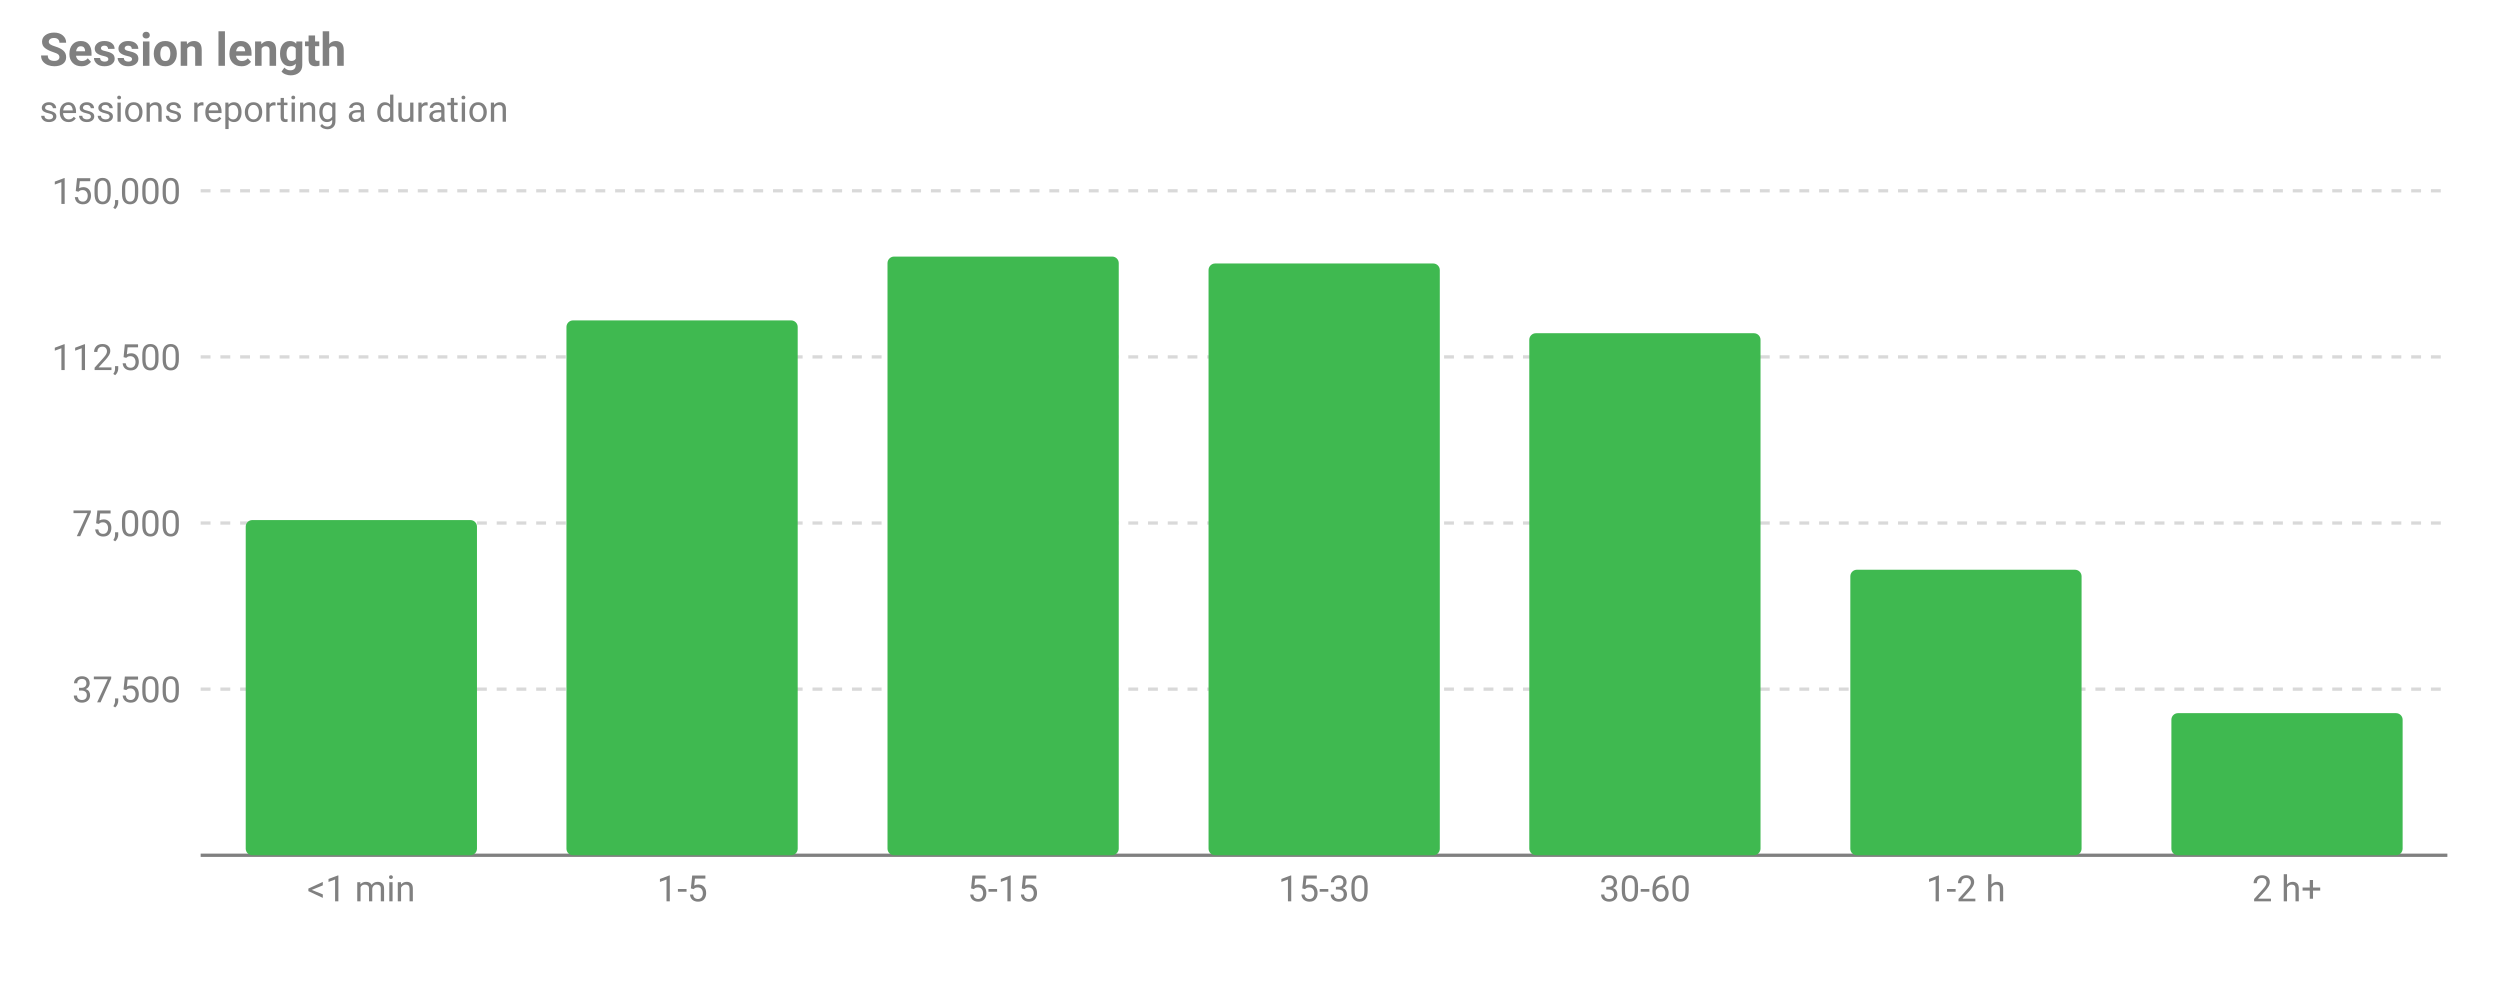
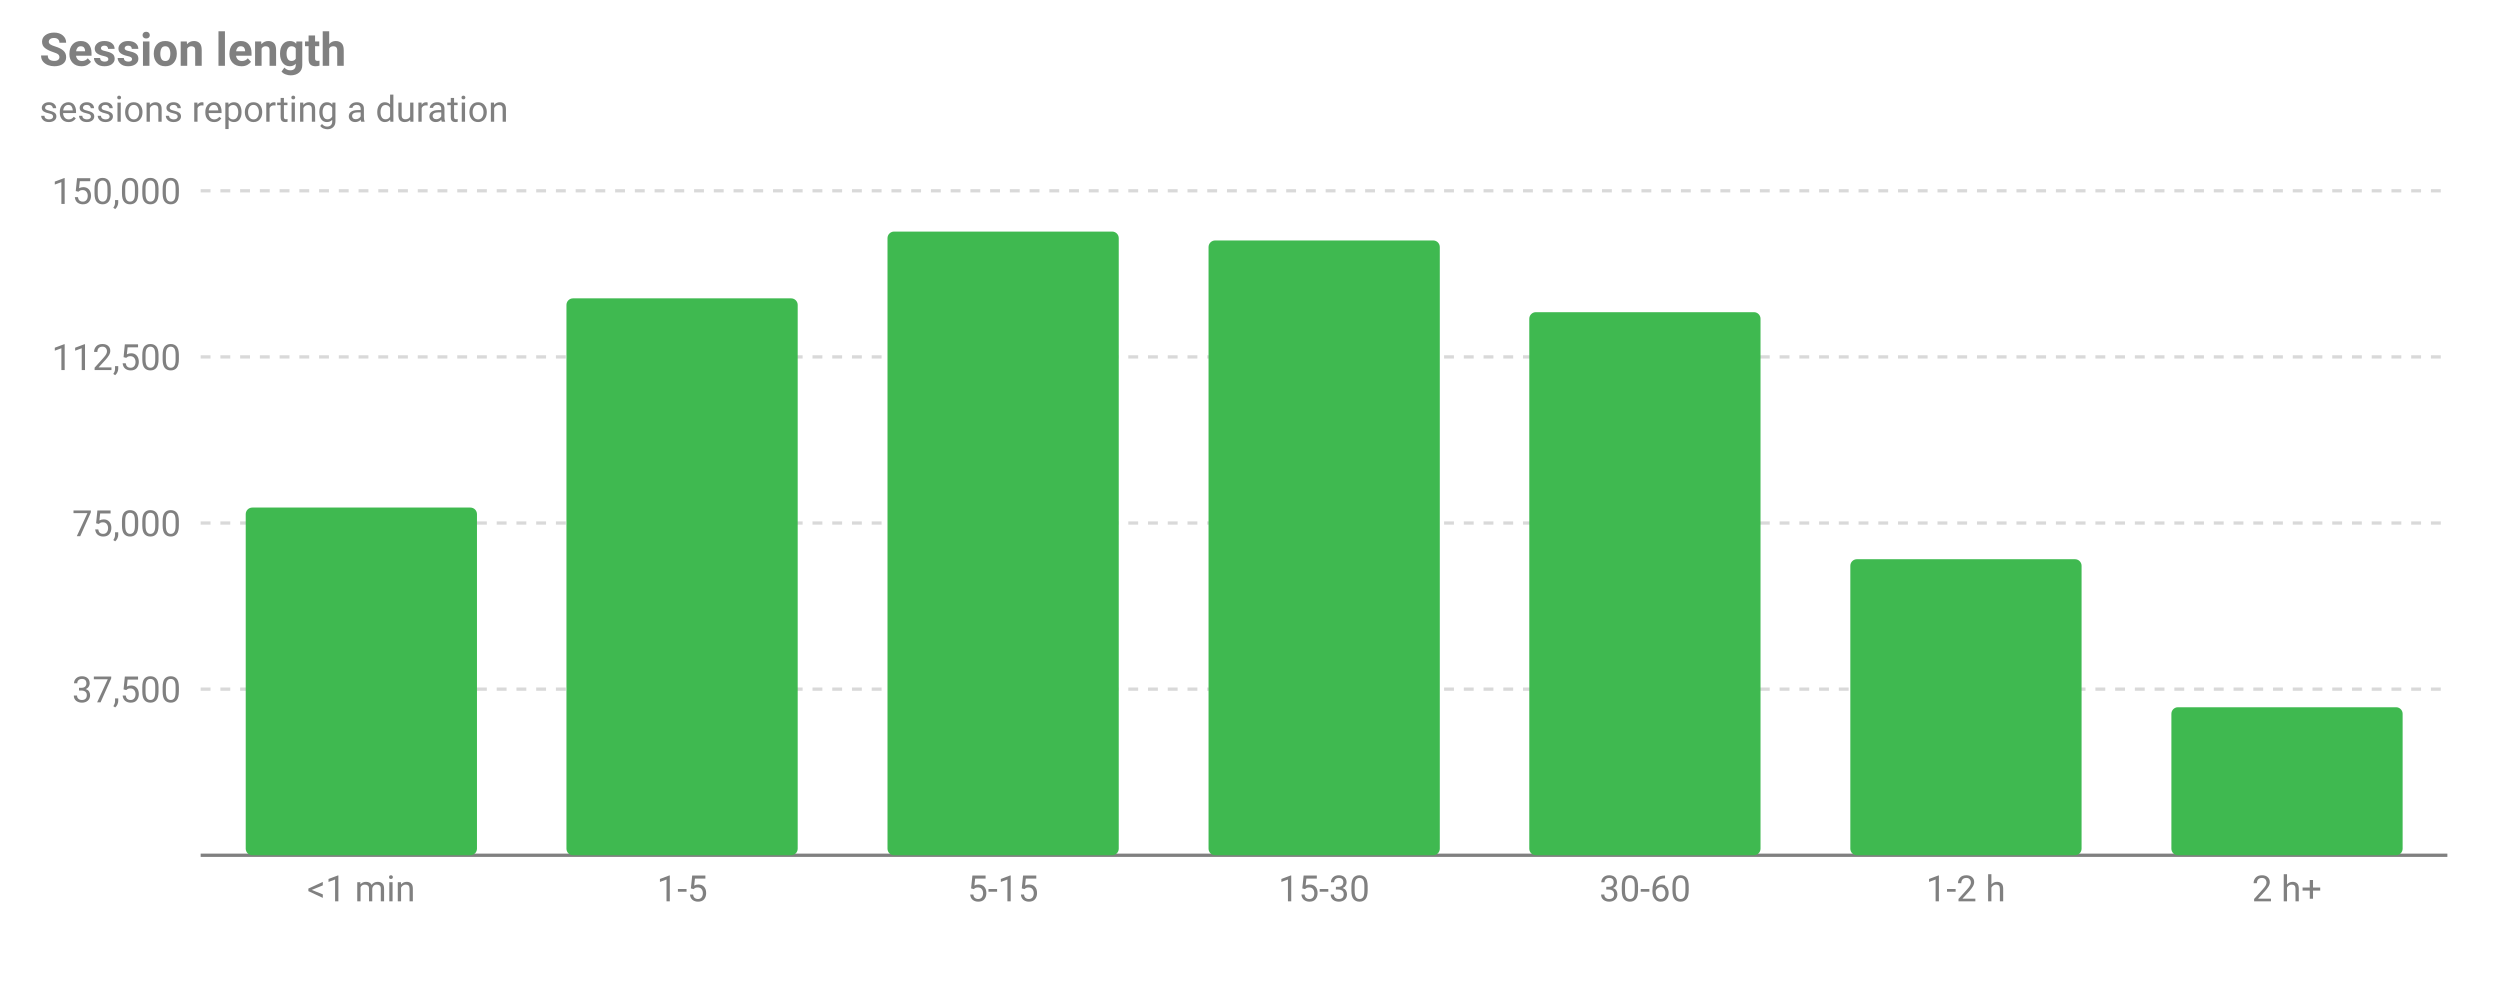
<svg xmlns="http://www.w3.org/2000/svg" width="760" height="300" viewBox="0 0 760 300" role="img" aria-label="Session length">
  <style>
  text{font-family:-apple-system,BlinkMacSystemFont,'Segoe UI',Roboto,Helvetica,Arial,sans-serif}
  .grid{stroke:#808080;stroke-opacity:.3;stroke-width:1}
  .axis{stroke:#808080;stroke-width:1}
  .lbl{fill:#808080;font-size:12px}
  .val{fill:#808080;font-size:12px;font-weight:600}
  .title{fill:#808080;font-size:14px;font-weight:700}
  .sub{fill:#808080;font-size:11px}
  .gap{fill:#808080;opacity:.12}
  .gaplbl{fill:#808080;font-size:10px;opacity:.85}
  .ico{fill:#808080}
  .t1{fill:#e3b341}
  .t2{fill:#d29922}
  .t3{fill:#b7860b}
  .t4{fill:#946f0f}
</style>
  <text x="12" y="20" class="title">Session length</text>
  <text x="12" y="37" class="sub">sessions reporting a duration</text>
  <line x1="61" y1="260" x2="744" y2="260" class="axis" />
  <line x1="61" y1="209.5" x2="744" y2="209.5" class="grid" stroke-dasharray="3 3" />
  <text x="55" y="213.5" class="sub" text-anchor="end">37,500</text>
  <line x1="61" y1="159.0" x2="744" y2="159.0" class="grid" stroke-dasharray="3 3" />
  <text x="55" y="163.0" class="sub" text-anchor="end">75,000</text>
  <line x1="61" y1="108.5" x2="744" y2="108.5" class="grid" stroke-dasharray="3 3" />
  <text x="55" y="112.5" class="sub" text-anchor="end">112,500</text>
  <line x1="61" y1="58.0" x2="744" y2="58.0" class="grid" stroke-dasharray="3 3" />
  <text x="55" y="62.0" class="sub" text-anchor="end">150,000</text>
-   <rect x="74.7" y="158.1" width="70.3" height="101.9" rx="2" fill="#3fb950" data-tip="&lt;1 min: 11% (75,633)" />
+   <rect x="74.7" y="154.3" width="70.3" height="105.7" rx="2" fill="#3fb950" data-tip="&lt;1 min: 11% (78,526)" />
  <text x="109.8" y="274" class="sub" text-anchor="middle">&lt;1 min</text>
-   <rect x="172.2" y="97.4" width="70.3" height="162.6" rx="2" fill="#3fb950" data-tip="1-5: 18% (120,760)" />
+   <rect x="172.2" y="90.7" width="70.3" height="169.3" rx="2" fill="#3fb950" data-tip="1-5: 18% (125,713)" />
  <text x="207.4" y="274" class="sub" text-anchor="middle">1-5</text>
-   <rect x="269.8" y="78.0" width="70.3" height="182.0" rx="2" fill="#3fb950" data-tip="5-15: 20% (135,119)" />
+   <rect x="269.8" y="70.4" width="70.3" height="189.6" rx="2" fill="#3fb950" data-tip="5-15: 20% (140,809)" />
  <text x="304.9" y="274" class="sub" text-anchor="middle">5-15</text>
-   <rect x="367.4" y="80.1" width="70.3" height="179.9" rx="2" fill="#3fb950" data-tip="15-30: 20% (133,556)" />
+   <rect x="367.4" y="73.1" width="70.3" height="186.9" rx="2" fill="#3fb950" data-tip="15-30: 20% (138,753)" />
  <text x="402.5" y="274" class="sub" text-anchor="middle">15-30</text>
-   <rect x="464.9" y="101.3" width="70.3" height="158.7" rx="2" fill="#3fb950" data-tip="30-60: 17% (117,883)" />
+   <rect x="464.9" y="94.9" width="70.3" height="165.1" rx="2" fill="#3fb950" data-tip="30-60: 17% (122,634)" />
  <text x="500.1" y="274" class="sub" text-anchor="middle">30-60</text>
-   <rect x="562.5" y="173.2" width="70.3" height="86.8" rx="2" fill="#3fb950" data-tip="1-2 h: 9% (64,448)" />
+   <rect x="562.5" y="170.0" width="70.3" height="90.0" rx="2" fill="#3fb950" data-tip="1-2 h: 9% (66,850)" />
  <text x="597.6" y="274" class="sub" text-anchor="middle">1-2 h</text>
-   <rect x="660.1" y="216.8" width="70.3" height="43.2" rx="2" fill="#3fb950" data-tip="2 h+: 5% (32,115)" />
+   <rect x="660.1" y="215.0" width="70.3" height="45.0" rx="2" fill="#3fb950" data-tip="2 h+: 5% (33,389)" />
  <text x="695.2" y="274" class="sub" text-anchor="middle">2 h+</text>
</svg>
